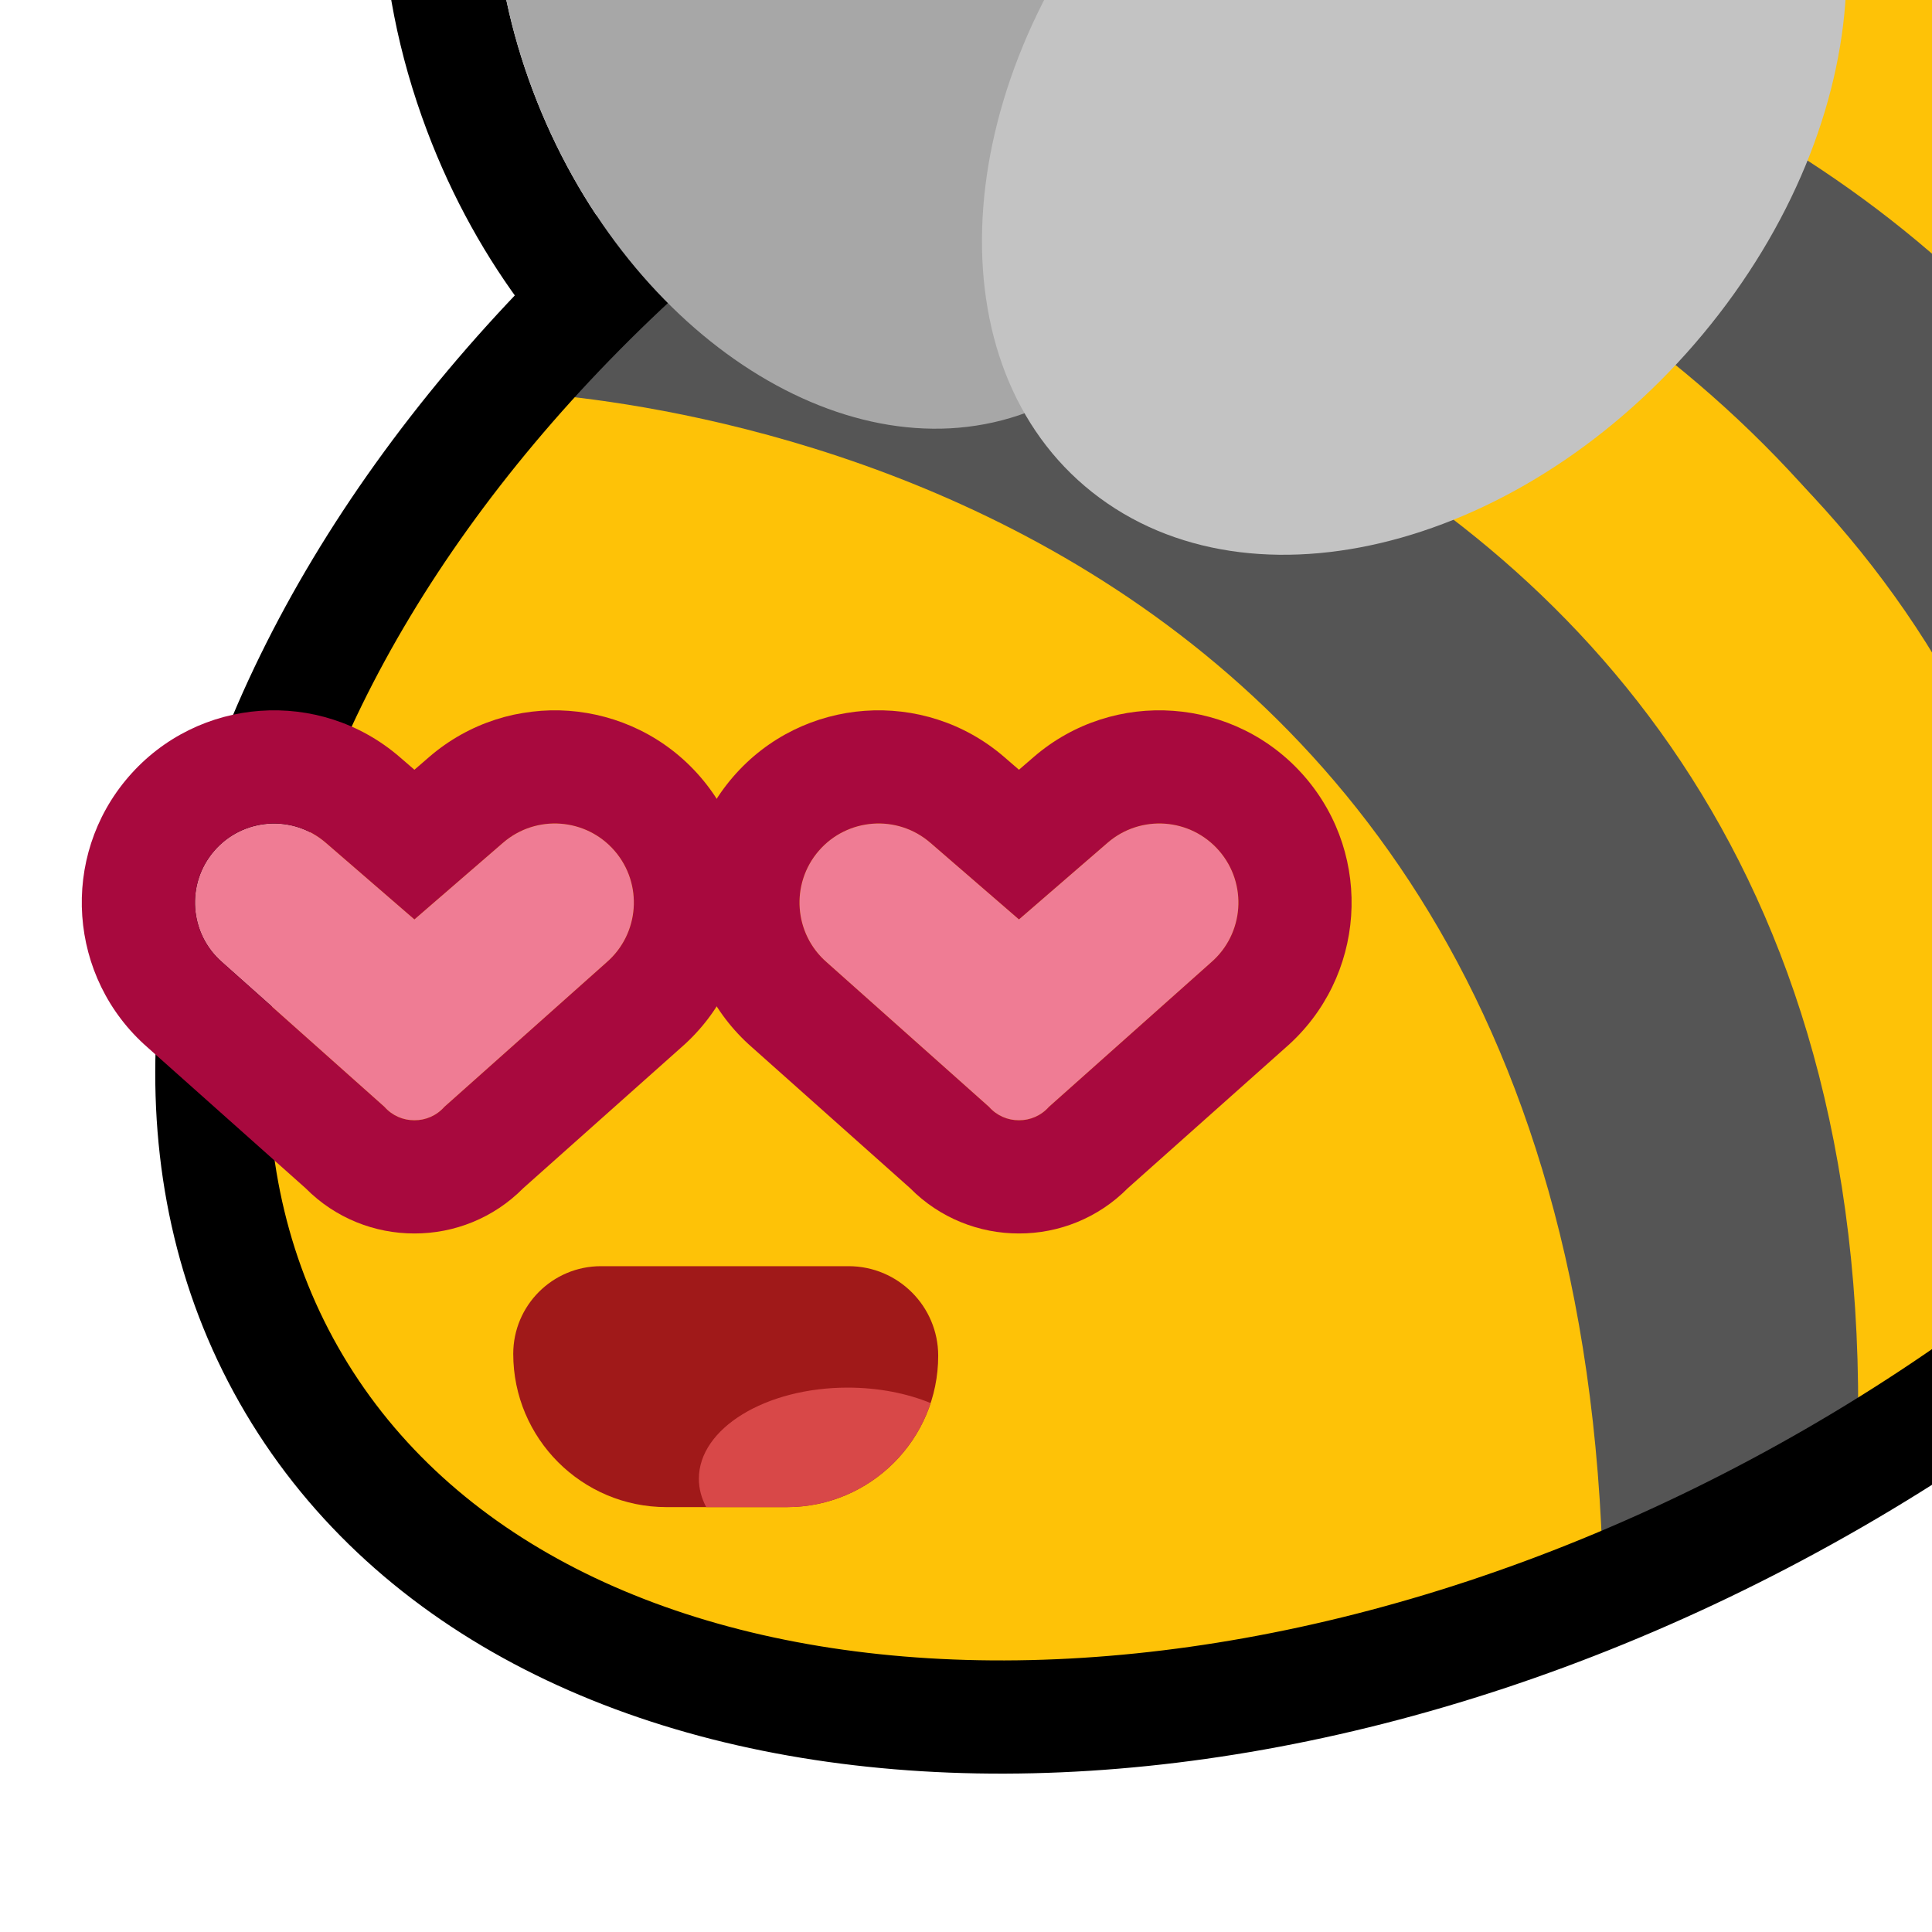
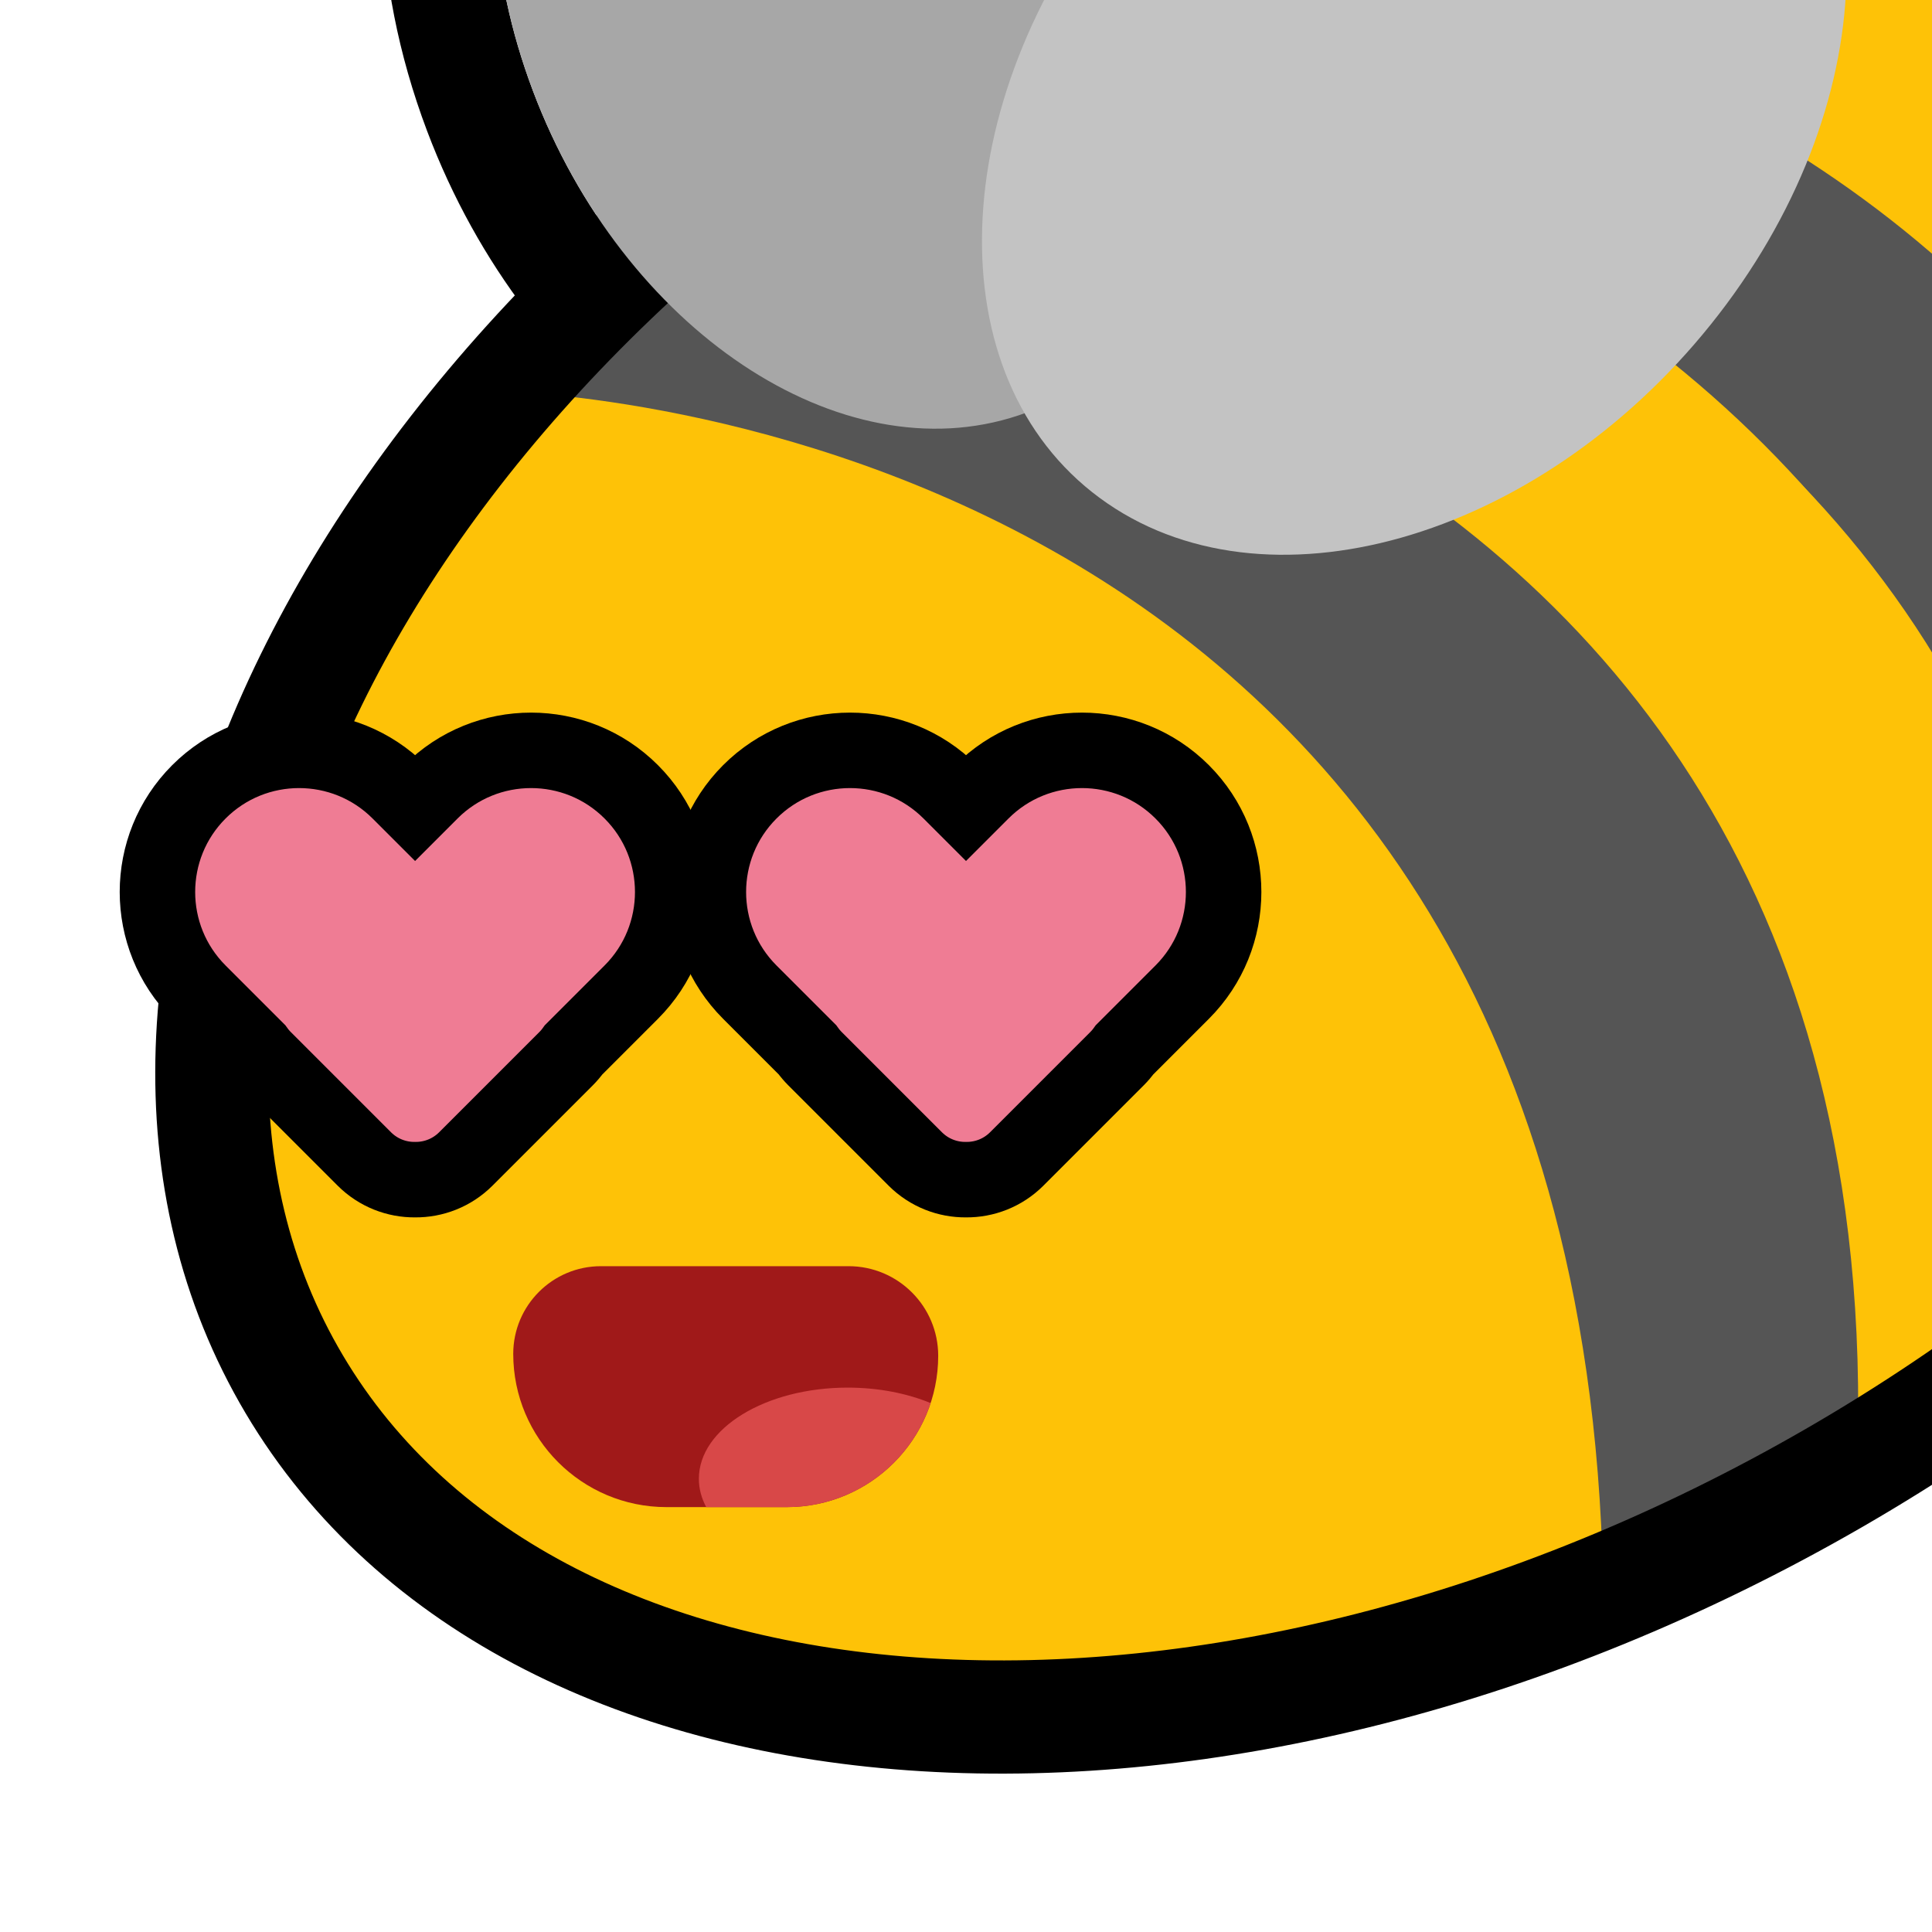
<svg xmlns="http://www.w3.org/2000/svg" width="100%" height="100%" viewBox="0 0 256 256" version="1.1" xml:space="preserve" style="fill-rule:evenodd;clip-rule:evenodd;stroke-linecap:round;stroke-linejoin:round;stroke-miterlimit:1.5;">
  <rect id="blobbee_heart_eyes" x="-0" y="0" width="256" height="256" style="fill:none;" />
  <clipPath id="_clip1">
    <rect x="-0" y="0" width="256" height="256" />
  </clipPath>
  <g clip-path="url(#_clip1)">
    <path id="Wings-outline" d="M129.457,71.439C101.62,74.152 70.004,52.917 56.583,17.332C41.238,-23.356 56.638,-63.617 86.987,-73.764C110.642,-81.673 139.399,-69.767 157.884,-44.535C184.732,-63.181 216.987,-65.526 237.979,-50.045C265.408,-29.818 267.488,16.097 238.398,52.369C209.763,88.073 163.808,97.957 136.809,78.046C134.11,76.056 131.659,73.845 129.457,71.439ZM135.756,54.763C138.246,59.112 141.562,62.914 145.712,65.974C167.403,81.971 203.691,71.669 226.696,42.984C249.701,14.299 250.768,-21.976 229.076,-37.973C209.154,-52.665 176.918,-45.173 153.969,-21.629C141.008,-50.189 114.034,-66.991 91.744,-59.538C68.16,-51.653 58.694,-19.58 70.618,12.039C82.543,43.658 111.372,62.927 134.957,55.041C135.225,54.952 135.491,54.859 135.756,54.763Z" />
    <path id="Body" d="M127.902,1.921C208.729,-44.745 300.137,-39.183 331.897,14.333C363.657,67.85 323.82,149.185 242.993,195.851C162.165,242.517 70.758,236.955 38.998,183.439C7.237,129.922 47.074,48.587 127.902,1.921Z" style="fill:rgb(254,194,7);" />
    <g id="Stripes">
      <path d="M188.793,-16.095C187.039,-14.699 315.054,-20.58 327.076,109.803C391.095,-61.796 189.429,-29.021 188.793,-16.095Z" style="fill:rgb(85,85,85);" />
      <path d="M327.076,111.159C319.401,-14.647 191.893,-17.614 192.59,-21.35L145.073,-3.751C145.073,-3.751 299.034,-6.142 304.518,142.104L323.15,113.42" style="fill:rgb(254,194,7);" />
      <path d="M275.897,172.628L304.252,142.104C298.868,-6.332 141.84,-8.914 141.842,-8.859L116.671,5.99C116.437,6.032 279.066,19.108 275.897,172.628Z" style="fill:rgb(85,85,85);" />
      <path d="M118.8,6.104L91.65,27.286C91.65,27.286 247.73,42.825 246.071,194.336L275.383,174.688C286.256,24.404 117.148,7.374 114.749,9.264" style="fill:rgb(254,194,7);" />
      <path d="M85.819,30.174L65.463,51.814C65.463,51.814 209.143,53.111 212.42,209.36L246.071,194.336C251.812,38.125 90.484,31.835 85.819,30.174Z" style="fill:rgb(85,85,85);" />
    </g>
    <path id="Body-outline" d="M127.902,1.921C208.729,-44.745 300.137,-39.183 331.897,14.333C363.657,67.85 323.82,149.185 242.993,195.851C162.165,242.517 70.758,236.955 38.998,183.439C7.237,129.922 47.074,48.587 127.902,1.921Z" style="fill:none;stroke:black;stroke-width:15px;" />
    <g id="Wings">
      <path id="Back-wing" d="M91.744,-59.538C115.328,-67.424 144.157,-48.156 156.082,-16.536C168.007,15.083 158.541,47.156 134.957,55.041C111.372,62.927 82.543,43.658 70.618,12.039C58.694,-19.58 68.16,-51.653 91.744,-59.538Z" style="fill:rgb(167,167,167);" />
      <path id="Front-wing" d="M229.076,-37.973C250.768,-21.976 249.701,14.299 226.696,42.984C203.691,71.669 167.403,81.971 145.712,65.974C124.02,49.977 125.087,13.702 148.092,-14.983C171.097,-43.668 207.385,-53.97 229.076,-37.973Z" style="fill:rgb(195,195,195);" />
    </g>
    <g id="Face">
      <g id="Mouth">
        <path id="Mouth-backgorund" d="M124.317,179.648C124.317,190.715 115.332,199.7 104.265,199.7L88.313,199.7C77.106,199.7 68.007,190.601 68.007,179.394C68.007,172.982 73.213,167.776 79.625,167.776L112.446,167.776C118.998,167.776 124.317,173.096 124.317,179.648Z" style="fill:rgb(160,25,25);" />
        <path id="Mouth-backgorund1" d="M93.579,199.7C92.946,198.517 92.604,197.253 92.604,195.941C92.604,189.277 101.441,183.866 112.325,183.866C116.393,183.866 120.175,184.622 123.316,185.916C120.682,193.917 113.144,199.7 104.265,199.7L93.579,199.7Z" style="fill:rgb(216,72,72);" />
      </g>
      <g id="Eyes">
-         <path id="Right-eye" d="M131.049,146.665L109.561,127.52C105.187,123.736 104.708,117.113 108.492,112.739C112.275,108.365 118.898,107.885 123.272,111.669L135.018,121.829L146.763,111.669C151.137,107.885 157.761,108.365 161.544,112.739C165.328,117.113 164.849,123.736 160.475,127.52L138.987,146.665C137.945,147.848 136.484,148.45 135.018,148.441C133.552,148.45 132.091,147.848 131.049,146.665Z" style="fill:rgb(239,124,148);" />
-         <path d="M120.606,157.451C120.605,157.449 120.603,157.447 120.6,157.445C120.166,157.058 99.645,138.775 99.655,138.783C89.106,129.57 87.974,113.53 97.147,102.925C106.347,92.29 122.451,91.125 133.086,100.325L135.018,101.996L136.95,100.325C147.585,91.125 163.689,92.29 172.889,102.925C182.062,113.53 180.93,129.57 170.391,138.775C170.391,138.775 149.429,157.451 149.439,157.441C145.509,161.419 140.269,163.453 135.019,163.441C129.763,163.45 124.533,161.419 120.606,157.451ZM131.049,146.665C132.091,147.848 133.552,148.45 135.018,148.441C136.484,148.45 137.945,147.848 138.987,146.665L160.475,127.52C164.849,123.736 165.328,117.113 161.544,112.739C157.761,108.365 151.137,107.885 146.763,111.669L135.018,121.829L123.272,111.669C118.898,107.885 112.275,108.365 108.492,112.739C104.708,117.113 105.187,123.736 109.561,127.52L131.049,146.665Z" style="fill:rgb(168,9,62);" />
-         <path id="Left-eye" d="M50.943,146.665L29.455,127.52C25.081,123.736 24.601,117.113 28.385,112.739C32.169,108.365 38.792,107.885 43.166,111.669L54.911,121.829L66.657,111.669C71.031,107.885 77.654,108.365 81.438,112.739C85.221,117.113 84.742,123.736 80.368,127.52L58.88,146.665C57.838,147.848 56.377,148.45 54.911,148.441C53.445,148.45 51.984,147.848 50.943,146.665Z" style="fill:rgb(239,124,148);" />
-         <path d="M40.5,157.451C40.498,157.449 40.496,157.447 40.493,157.445C40.059,157.058 19.538,138.775 19.548,138.783C8.999,129.57 7.867,113.53 17.041,102.925C26.24,92.29 42.344,91.125 52.979,100.325L54.911,101.996L56.843,100.325C67.479,91.125 83.582,92.29 92.782,102.925C101.955,113.53 100.823,129.57 90.284,138.775C90.284,138.775 69.323,157.451 69.333,157.441C65.402,161.419 60.162,163.453 54.912,163.441C49.656,163.45 44.426,161.419 40.5,157.451ZM50.943,146.665C51.984,147.848 53.445,148.45 54.911,148.441C56.377,148.45 57.838,147.848 58.88,146.665L80.368,127.52C84.742,123.736 85.221,117.113 81.438,112.739C77.654,108.365 71.031,107.885 66.657,111.669L54.911,121.829L43.166,111.669C38.792,107.885 32.169,108.365 28.385,112.739C24.601,117.113 25.081,123.736 29.455,127.52L50.943,146.665Z" style="fill:rgb(168,9,62);" />
+         <path id="Left-eye" d="M33.992,139.103L26.356,131.467C19.03,124.141 19.03,112.245 26.356,104.919C33.682,97.593 45.578,97.593 52.904,104.919L55,107.015L57.095,104.919C64.421,97.593 76.317,97.593 83.643,104.919C90.969,112.245 90.969,124.141 83.643,131.467L76.007,139.103C75.71,139.519 75.374,139.916 75.001,140.29L61.727,153.564C59.873,155.418 57.432,156.334 55,156.31C52.567,156.334 50.127,155.418 48.272,153.564L34.999,140.29C34.625,139.916 34.29,139.519 33.992,139.103Z" style="fill:rgb(239,124,148);stroke:black;stroke-width:10px;stroke-linejoin:miter;stroke-miterlimit:5;" />
+         <path id="Right-eye" d="M106.992,139.103L99.357,131.467C92.031,124.141 92.031,112.245 99.357,104.919C106.683,97.593 118.578,97.593 125.904,104.919L128,107.015L130.096,104.919C137.422,97.593 149.317,97.593 156.643,104.919C163.969,112.245 163.969,124.141 156.643,131.467L149.008,139.103C148.71,139.519 148.375,139.916 148.001,140.29L134.727,153.564C132.873,155.418 130.433,156.334 128,156.31C125.567,156.334 123.127,155.418 121.273,153.564L107.999,140.29C107.625,139.916 107.29,139.519 106.992,139.103Z" style="fill:rgb(239,124,148);stroke:black;stroke-width:10px;stroke-linejoin:miter;stroke-miterlimit:5;" />
      </g>
    </g>
  </g>
</svg>
